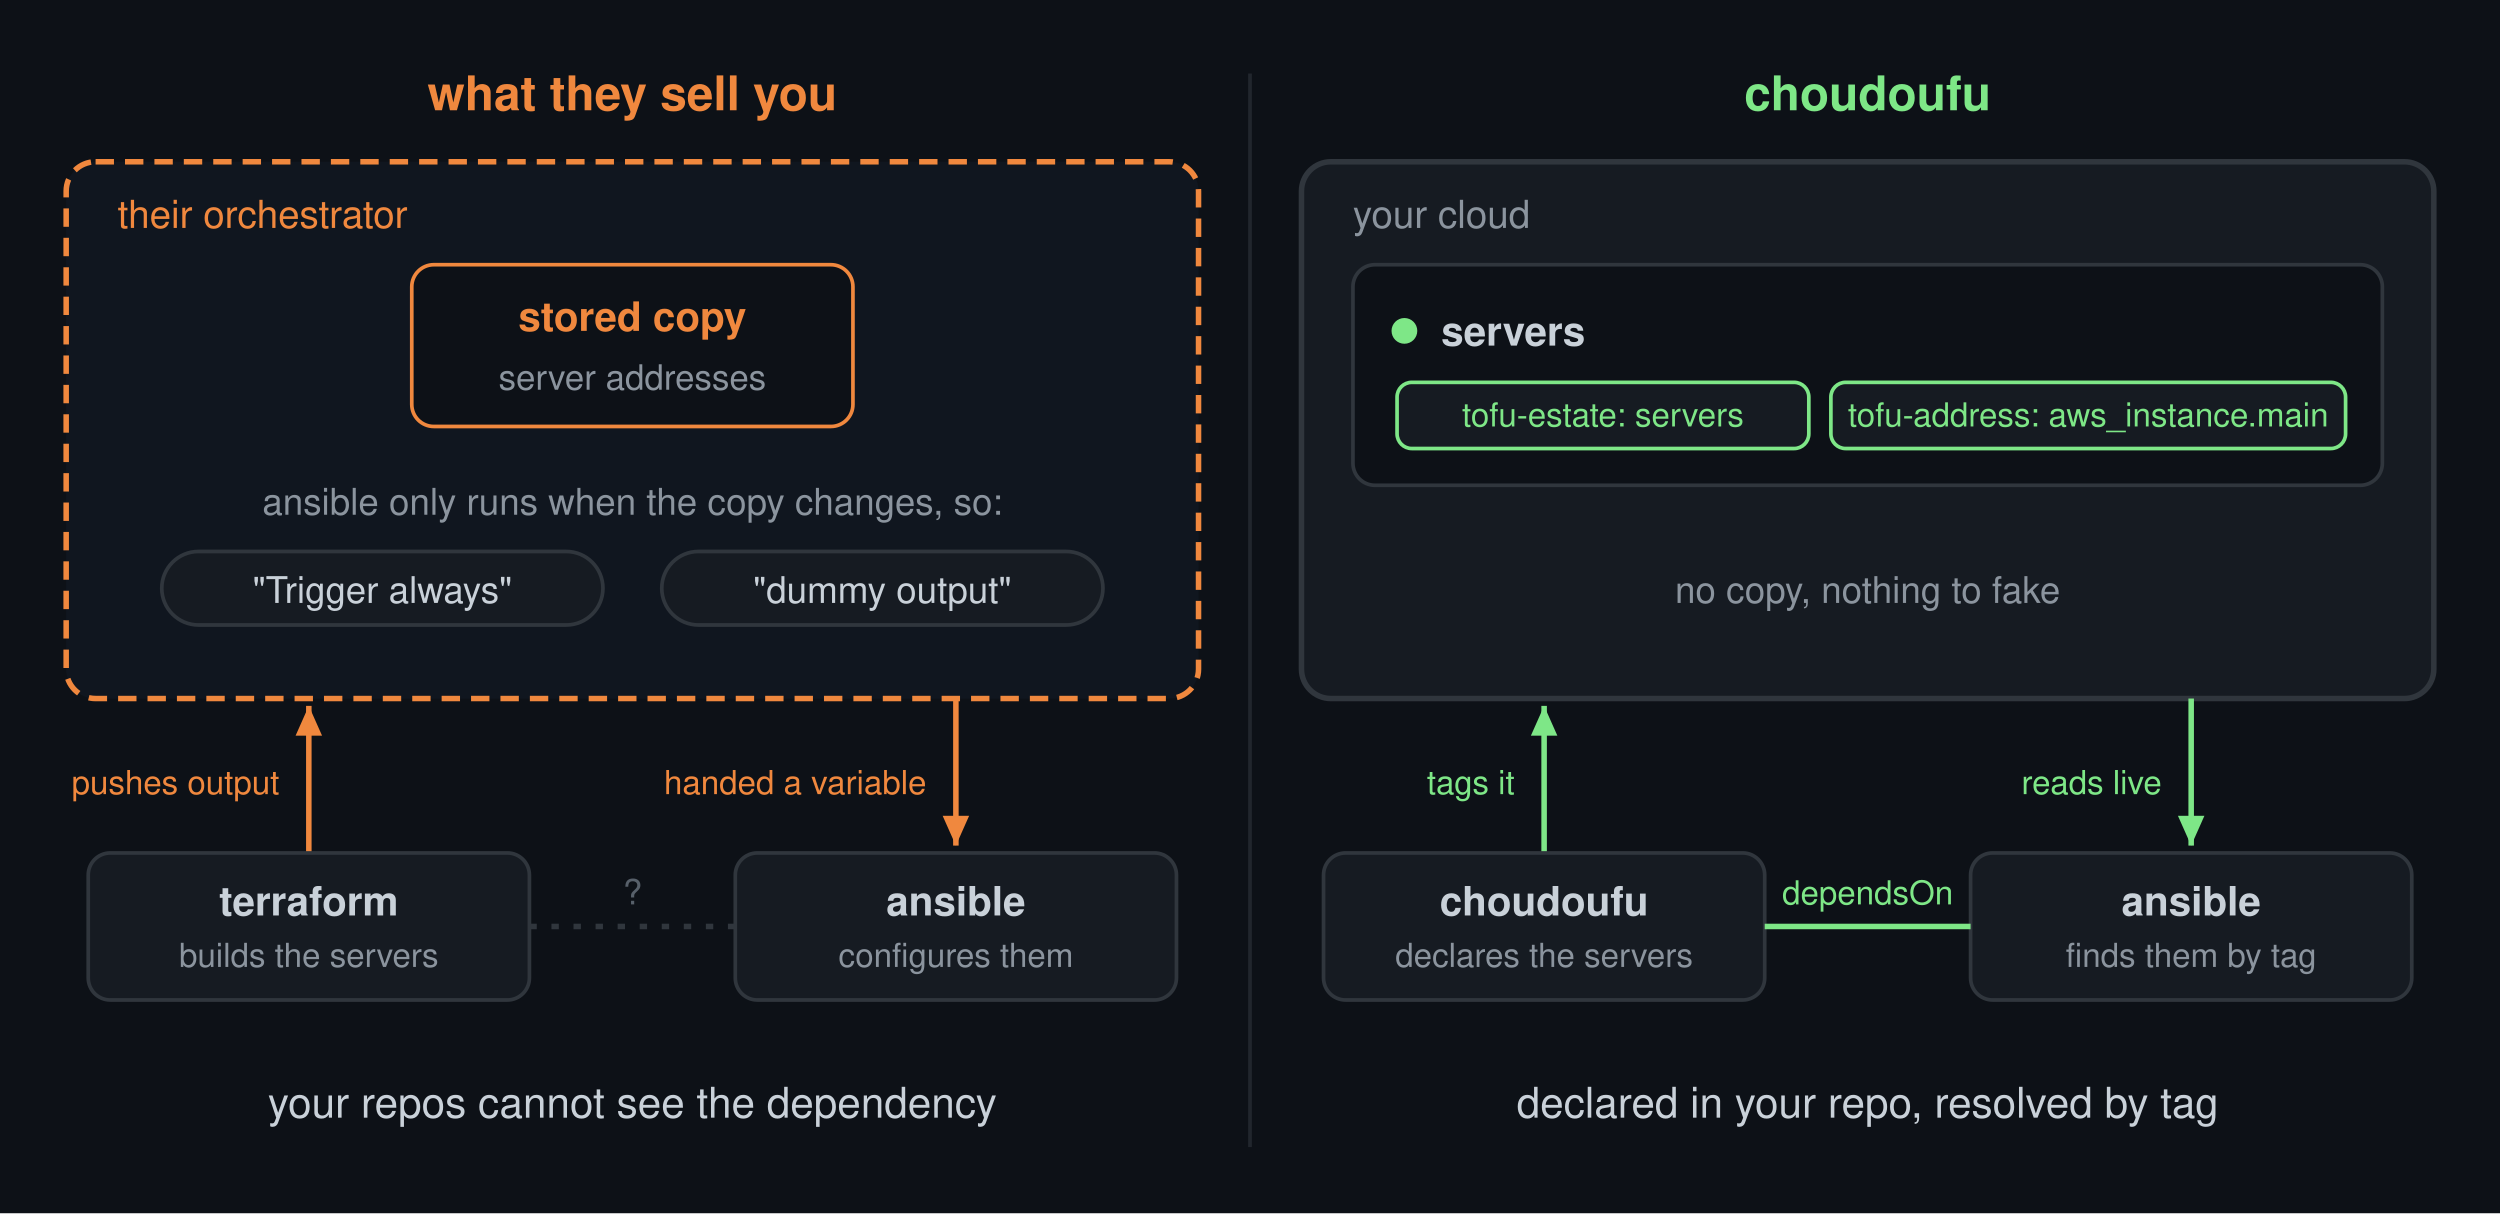
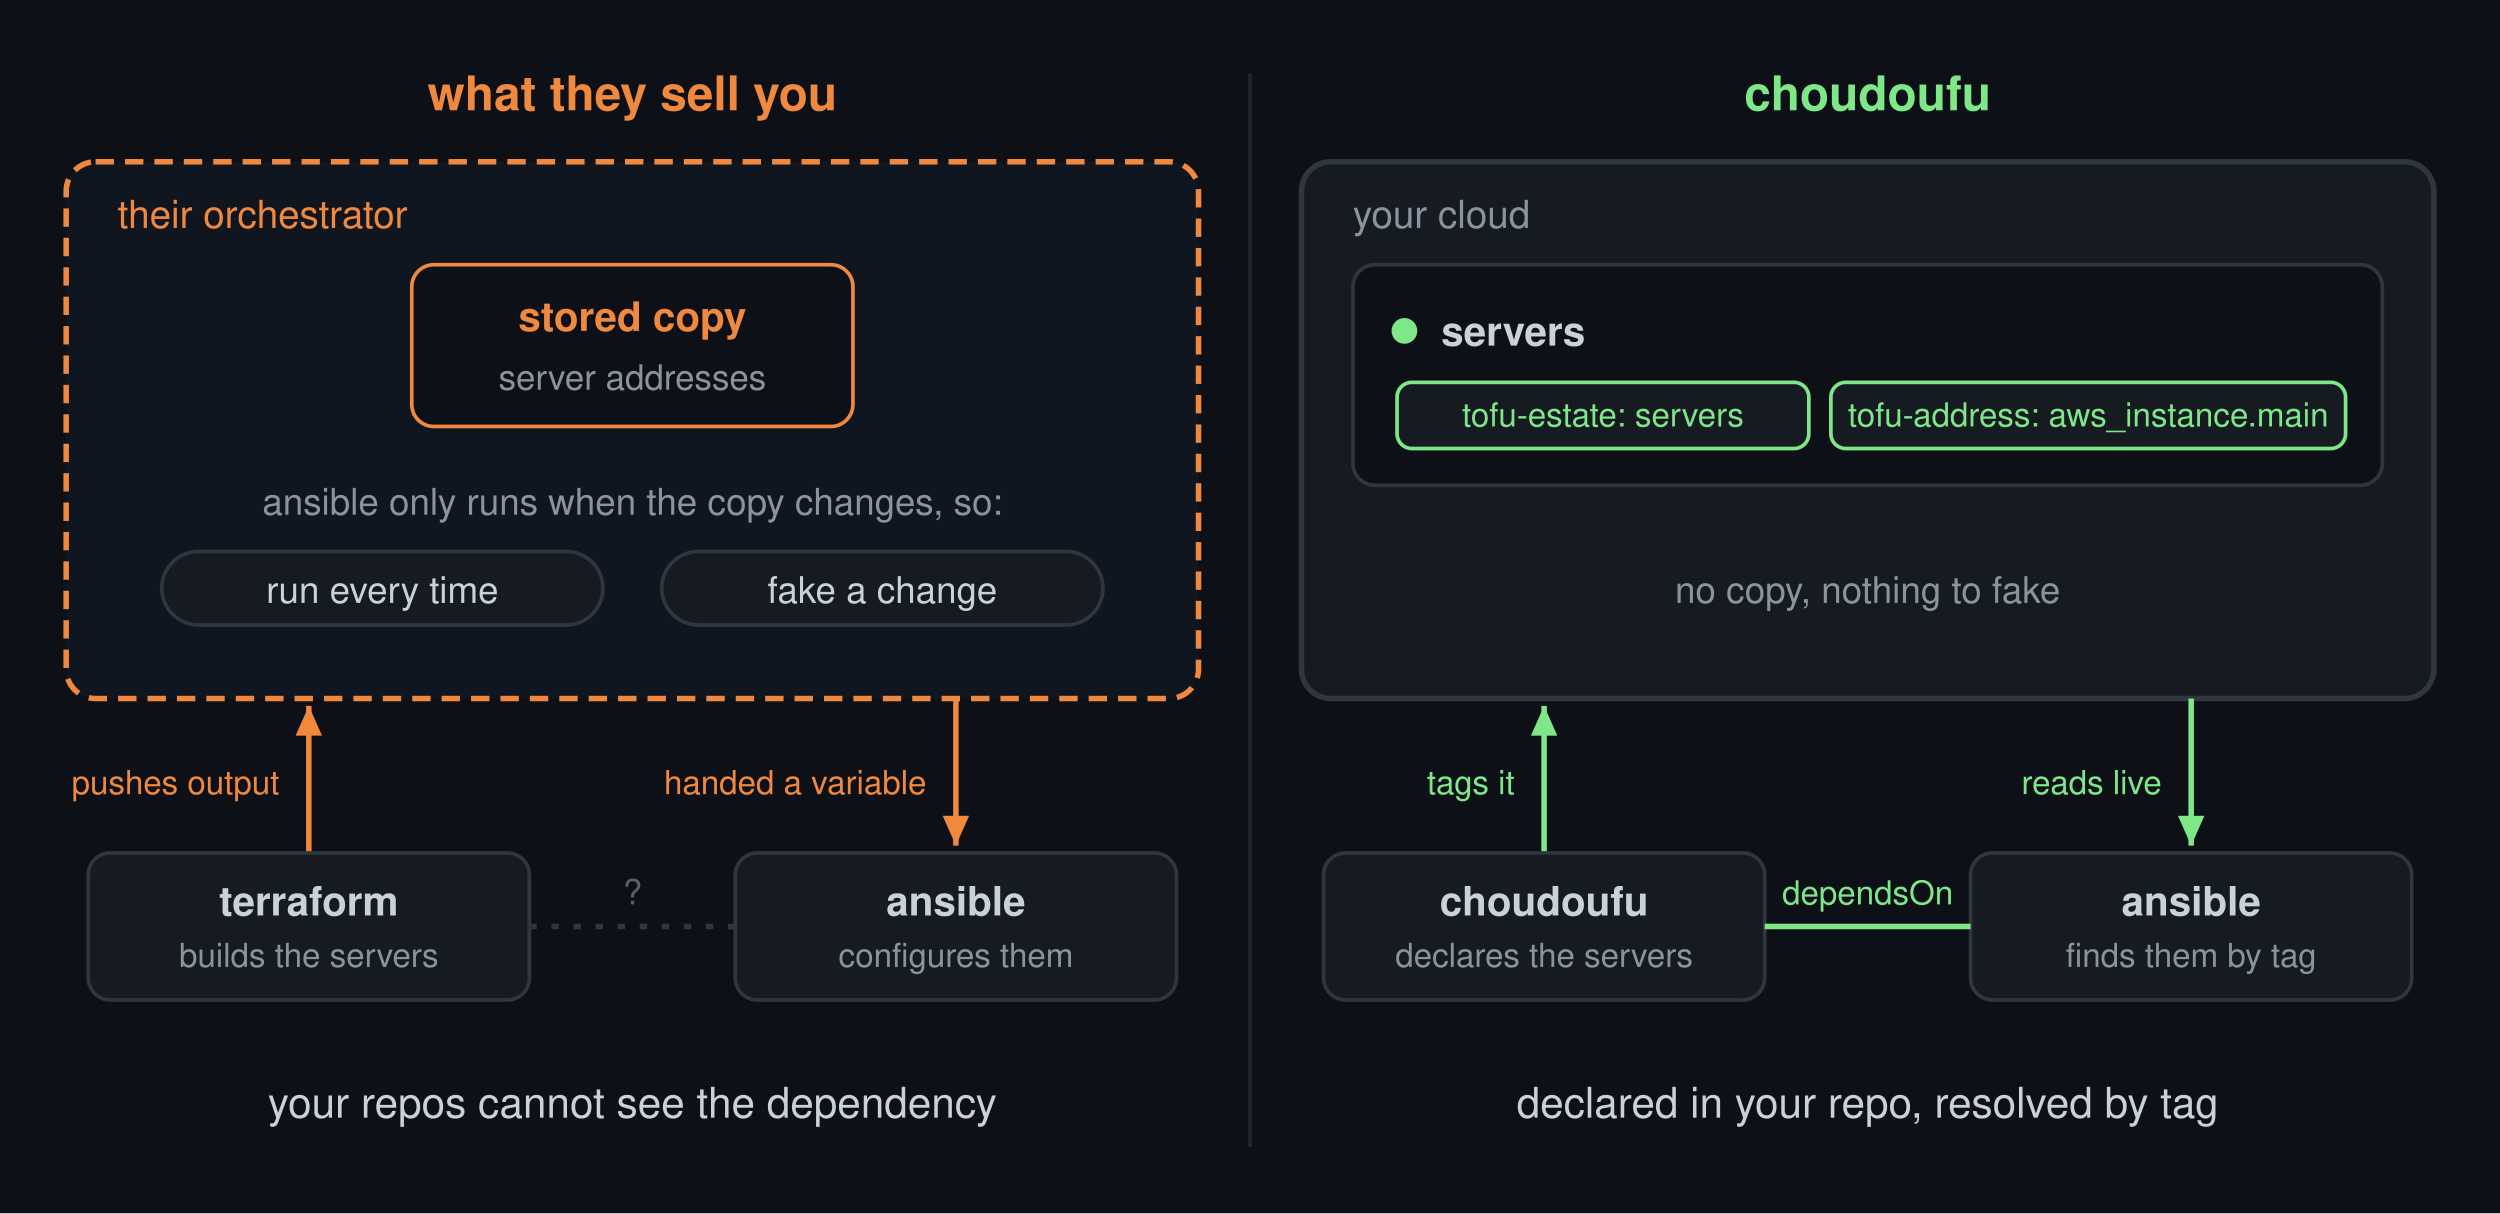
<svg xmlns="http://www.w3.org/2000/svg" viewBox="0 0 680 330" style="max-width:660px;display:block;margin:0 auto" font-family="-apple-system, Segoe UI, Helvetica, Arial, sans-serif">
  <rect x="0" y="0" width="680" height="330" fill="#0d1117" />
  <defs>
    <marker id="a" viewBox="0 0 10 10" refX="9" refY="5" markerWidth="6" markerHeight="6" orient="auto">
      <path d="M0,1 L9,5 L0,9 z" fill="#57606a" />
    </marker>
    <marker id="ag" viewBox="0 0 10 10" refX="9" refY="5" markerWidth="6" markerHeight="6" orient="auto">
      <path d="M0,1 L9,5 L0,9 z" fill="#7ee787" />
    </marker>
    <marker id="ao" viewBox="0 0 10 10" refX="9" refY="5" markerWidth="6" markerHeight="6" orient="auto">
      <path d="M0,1 L9,5 L0,9 z" fill="#f0883e" />
    </marker>
  </defs>
  <text x="172" y="30" font-size="13" font-weight="700" fill="#f0883e" text-anchor="middle">what they sell you</text>
  <rect x="18" y="44" width="308" height="146" rx="8" fill="#10161f" stroke="#f0883e" stroke-width="1.5" stroke-dasharray="5 3" />
  <text x="32" y="62" font-size="10.5" fill="#f0883e">their orchestrator</text>
  <rect x="112" y="72" width="120" height="44" rx="6" fill="#0d1117" stroke="#f0883e" />
  <text x="172" y="90" font-size="11" font-weight="700" fill="#f0883e" text-anchor="middle">stored copy</text>
  <text x="172" y="106" font-size="9.5" fill="#8b949e" text-anchor="middle">server addresses</text>
  <text x="172" y="140" font-size="10" fill="#8b949e" text-anchor="middle">ansible only runs when the copy changes, so:</text>
  <rect x="44" y="150" width="120" height="20" rx="10" fill="#161b22" stroke="#30363d" />
-   <text x="104" y="164" font-size="10" fill="#c9d1d9" text-anchor="middle">"Trigger always"</text>
+   <text x="104" y="164" font-size="10" fill="#c9d1d9" text-anchor="middle">run every time</text>
  <rect x="180" y="150" width="120" height="20" rx="10" fill="#161b22" stroke="#30363d" />
-   <text x="240" y="164" font-size="10" fill="#c9d1d9" text-anchor="middle">"dummy output"</text>
+   <text x="240" y="164" font-size="10" fill="#c9d1d9" text-anchor="middle">fake a change</text>
  <line x1="84" y1="232" x2="84" y2="192" stroke="#f0883e" stroke-width="1.5" marker-end="url(#ao)" />
  <text x="76" y="216" font-size="9" fill="#f0883e" text-anchor="end">pushes output</text>
  <line x1="260" y1="190" x2="260" y2="230" stroke="#f0883e" stroke-width="1.5" marker-end="url(#ao)" />
  <text x="252" y="216" font-size="9" fill="#f0883e" text-anchor="end">handed a variable</text>
  <rect x="24" y="232" width="120" height="40" rx="6" fill="#161b22" stroke="#30363d" />
  <text x="84" y="249" font-size="11" font-weight="700" fill="#c9d1d9" text-anchor="middle">terraform</text>
  <text x="84" y="263" font-size="9" fill="#8b949e" text-anchor="middle">builds the servers</text>
  <rect x="200" y="232" width="120" height="40" rx="6" fill="#161b22" stroke="#30363d" />
  <text x="260" y="249" font-size="11" font-weight="700" fill="#c9d1d9" text-anchor="middle">ansible</text>
  <text x="260" y="263" font-size="9" fill="#8b949e" text-anchor="middle">configures them</text>
  <line x1="144" y1="252" x2="200" y2="252" stroke="#30363d" stroke-width="1.5" stroke-dasharray="2 4" />
  <text x="172" y="246" font-size="9.5" fill="#57606a" text-anchor="middle">?</text>
  <text x="172" y="304" font-size="11.5" fill="#c9d1d9" text-anchor="middle">your repos cannot see the dependency</text>
  <line x1="340" y1="20" x2="340" y2="312" stroke="#21262d" stroke-width="1" />
  <text x="508" y="30" font-size="13" font-weight="700" fill="#7ee787" text-anchor="middle">choudoufu</text>
  <rect x="354" y="44" width="308" height="146" rx="8" fill="#161b22" stroke="#30363d" stroke-width="1.5" />
  <text x="368" y="62" font-size="10.5" fill="#8b949e">your cloud</text>
  <rect x="368" y="72" width="280" height="60" rx="6" fill="#0d1117" stroke="#30363d" />
  <circle cx="382" cy="90" r="3.5" fill="#7ee787" />
  <text x="392" y="94" font-size="11" font-weight="700" fill="#c9d1d9">servers</text>
  <rect x="380" y="104" width="112" height="18" rx="4" fill="#161b22" stroke="#7ee787" />
  <text x="436" y="116" font-size="9" fill="#7ee787" text-anchor="middle">tofu-estate: servers</text>
  <rect x="498" y="104" width="140" height="18" rx="4" fill="#161b22" stroke="#7ee787" />
  <text x="568" y="116" font-size="9" fill="#7ee787" text-anchor="middle">tofu-address: aws_instance.main</text>
  <text x="508" y="164" font-size="10" fill="#8b949e" text-anchor="middle">no copy, nothing to fake</text>
  <line x1="420" y1="232" x2="420" y2="192" stroke="#7ee787" stroke-width="1.5" marker-end="url(#ag)" />
  <text x="412" y="216" font-size="9" fill="#7ee787" text-anchor="end">tags it</text>
  <line x1="596" y1="190" x2="596" y2="230" stroke="#7ee787" stroke-width="1.5" marker-end="url(#ag)" />
  <text x="588" y="216" font-size="9" fill="#7ee787" text-anchor="end">reads live</text>
  <rect x="360" y="232" width="120" height="40" rx="6" fill="#161b22" stroke="#30363d" />
  <text x="420" y="249" font-size="11" font-weight="700" fill="#c9d1d9" text-anchor="middle">choudoufu</text>
  <text x="420" y="263" font-size="9" fill="#8b949e" text-anchor="middle">declares the servers</text>
  <rect x="536" y="232" width="120" height="40" rx="6" fill="#161b22" stroke="#30363d" />
  <text x="596" y="249" font-size="11" font-weight="700" fill="#c9d1d9" text-anchor="middle">ansible</text>
  <text x="596" y="263" font-size="9" fill="#8b949e" text-anchor="middle">finds them by tag</text>
  <line x1="480" y1="252" x2="536" y2="252" stroke="#7ee787" stroke-width="1.5" />
  <text x="508" y="246" font-size="9" fill="#7ee787" text-anchor="middle">dependsOn</text>
  <text x="508" y="304" font-size="11.5" fill="#c9d1d9" text-anchor="middle">declared in your repo, resolved by tag</text>
</svg>
